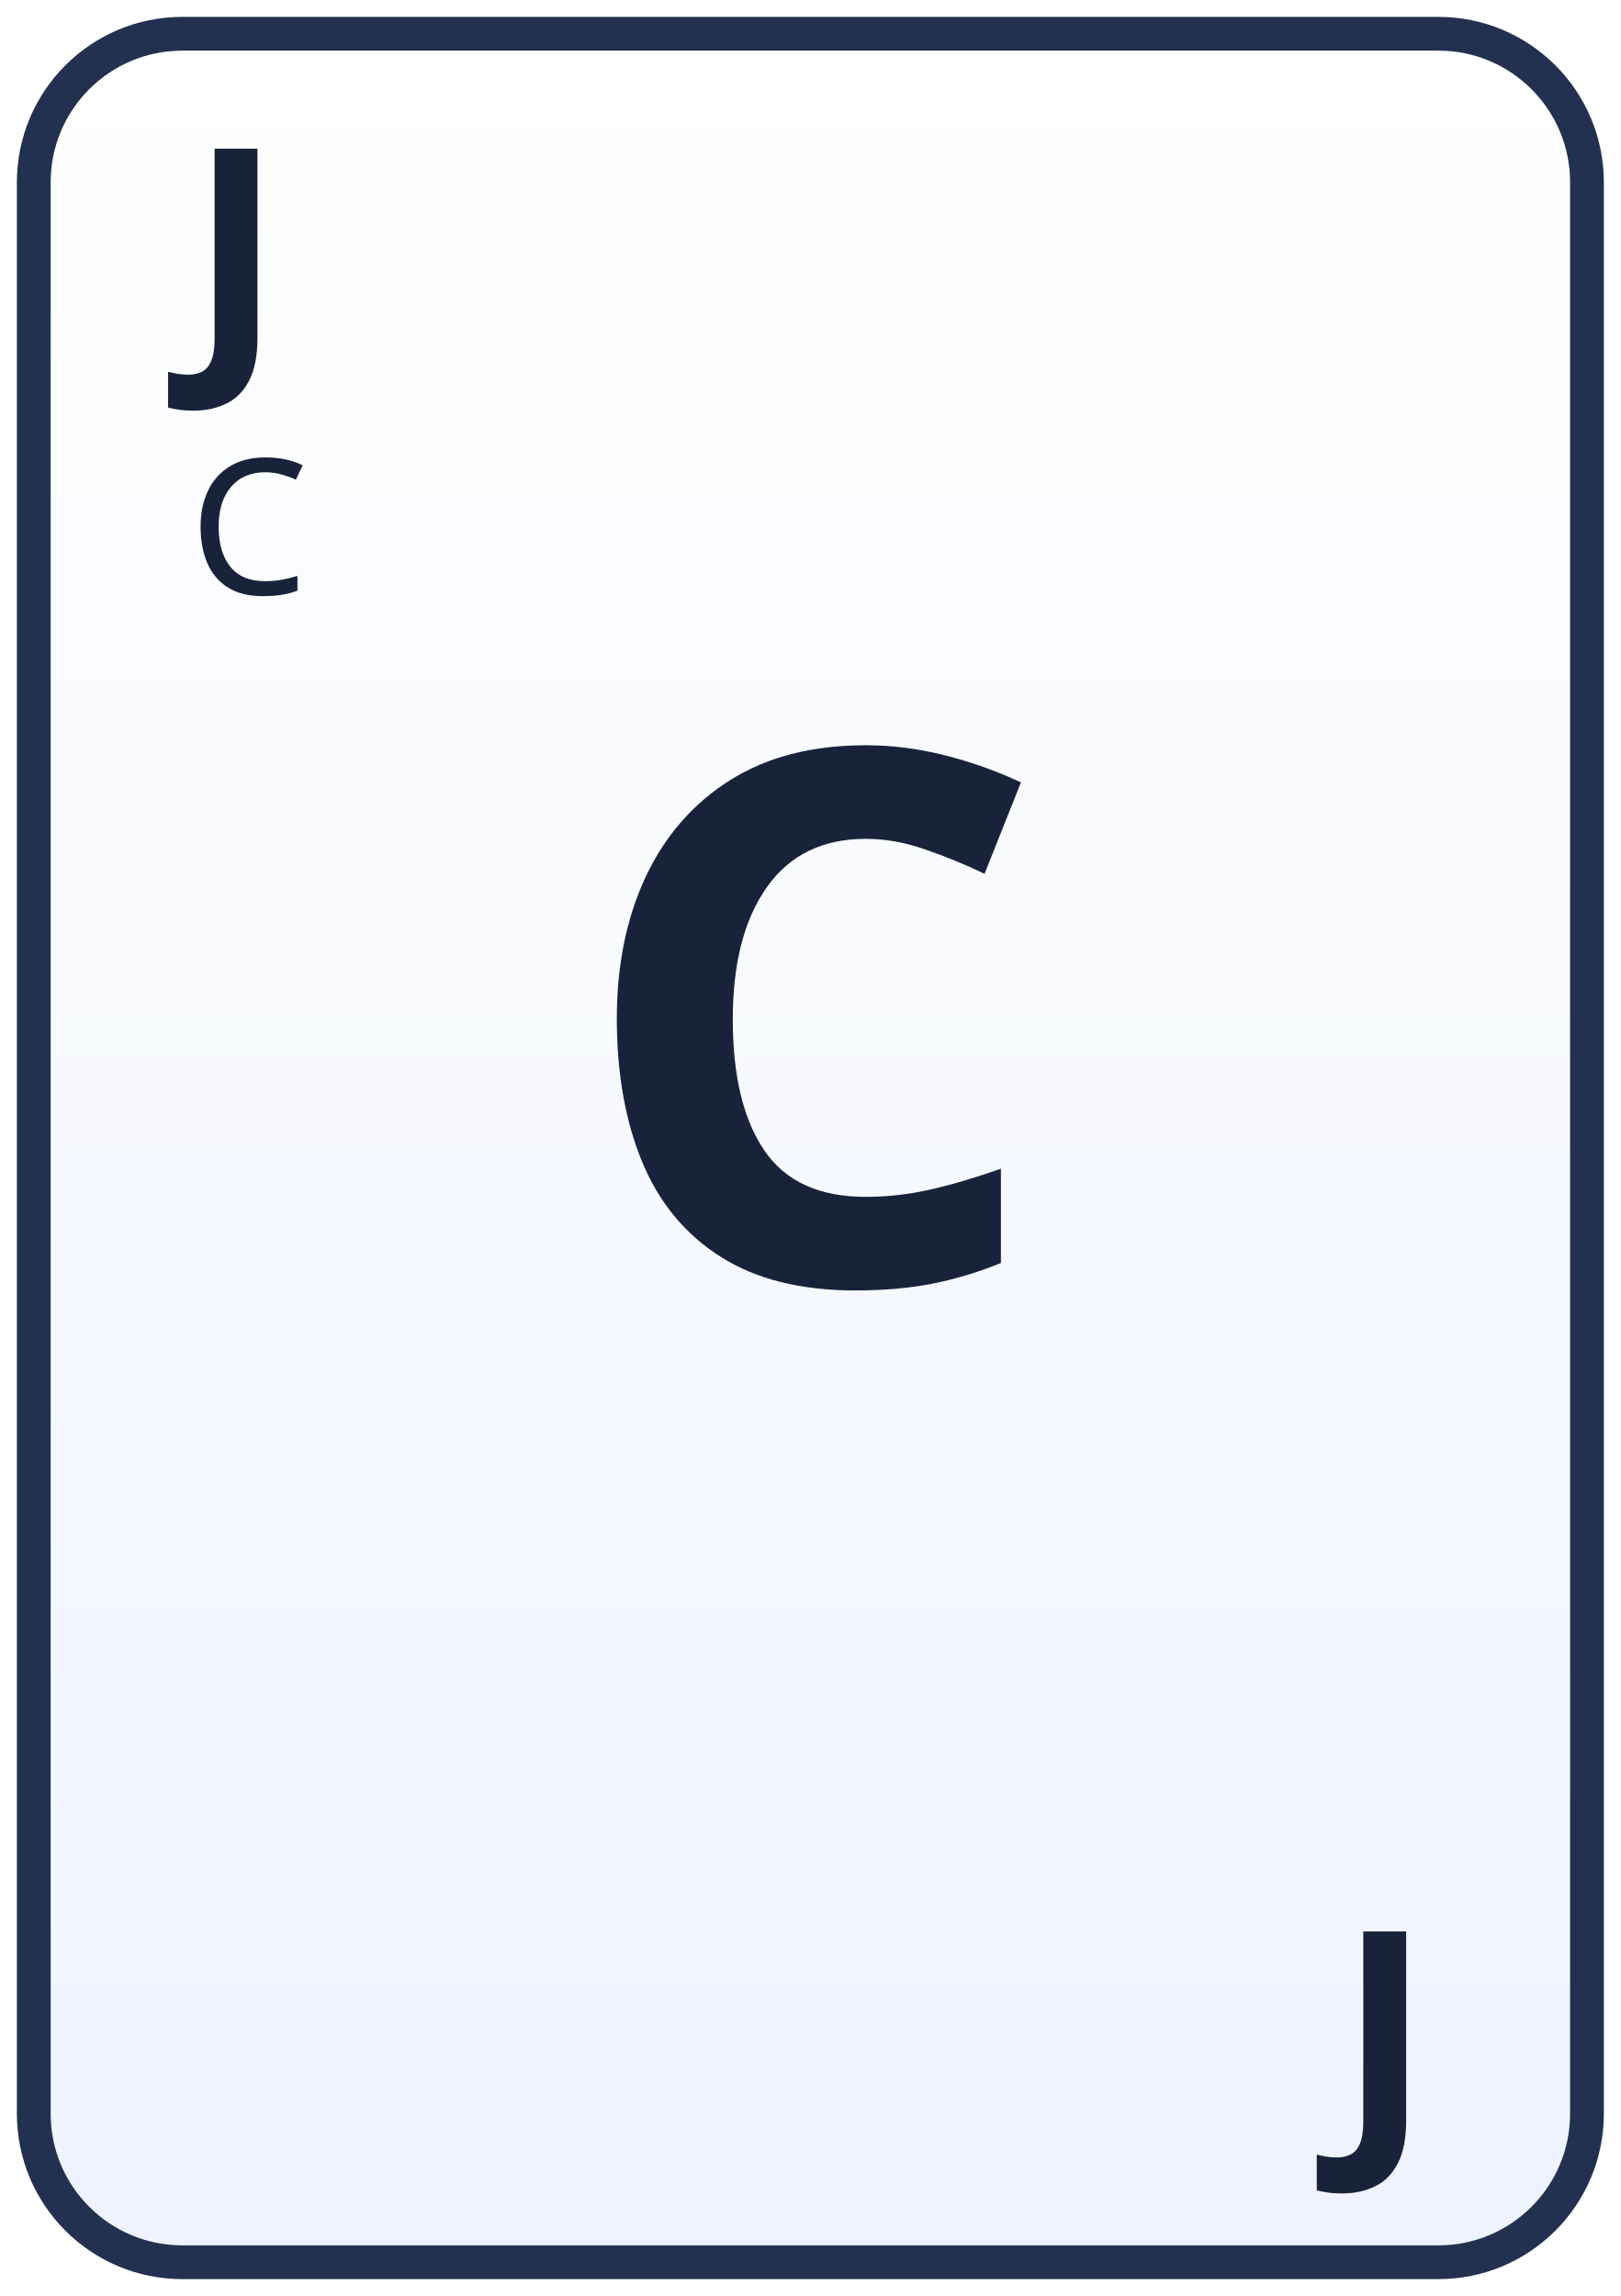
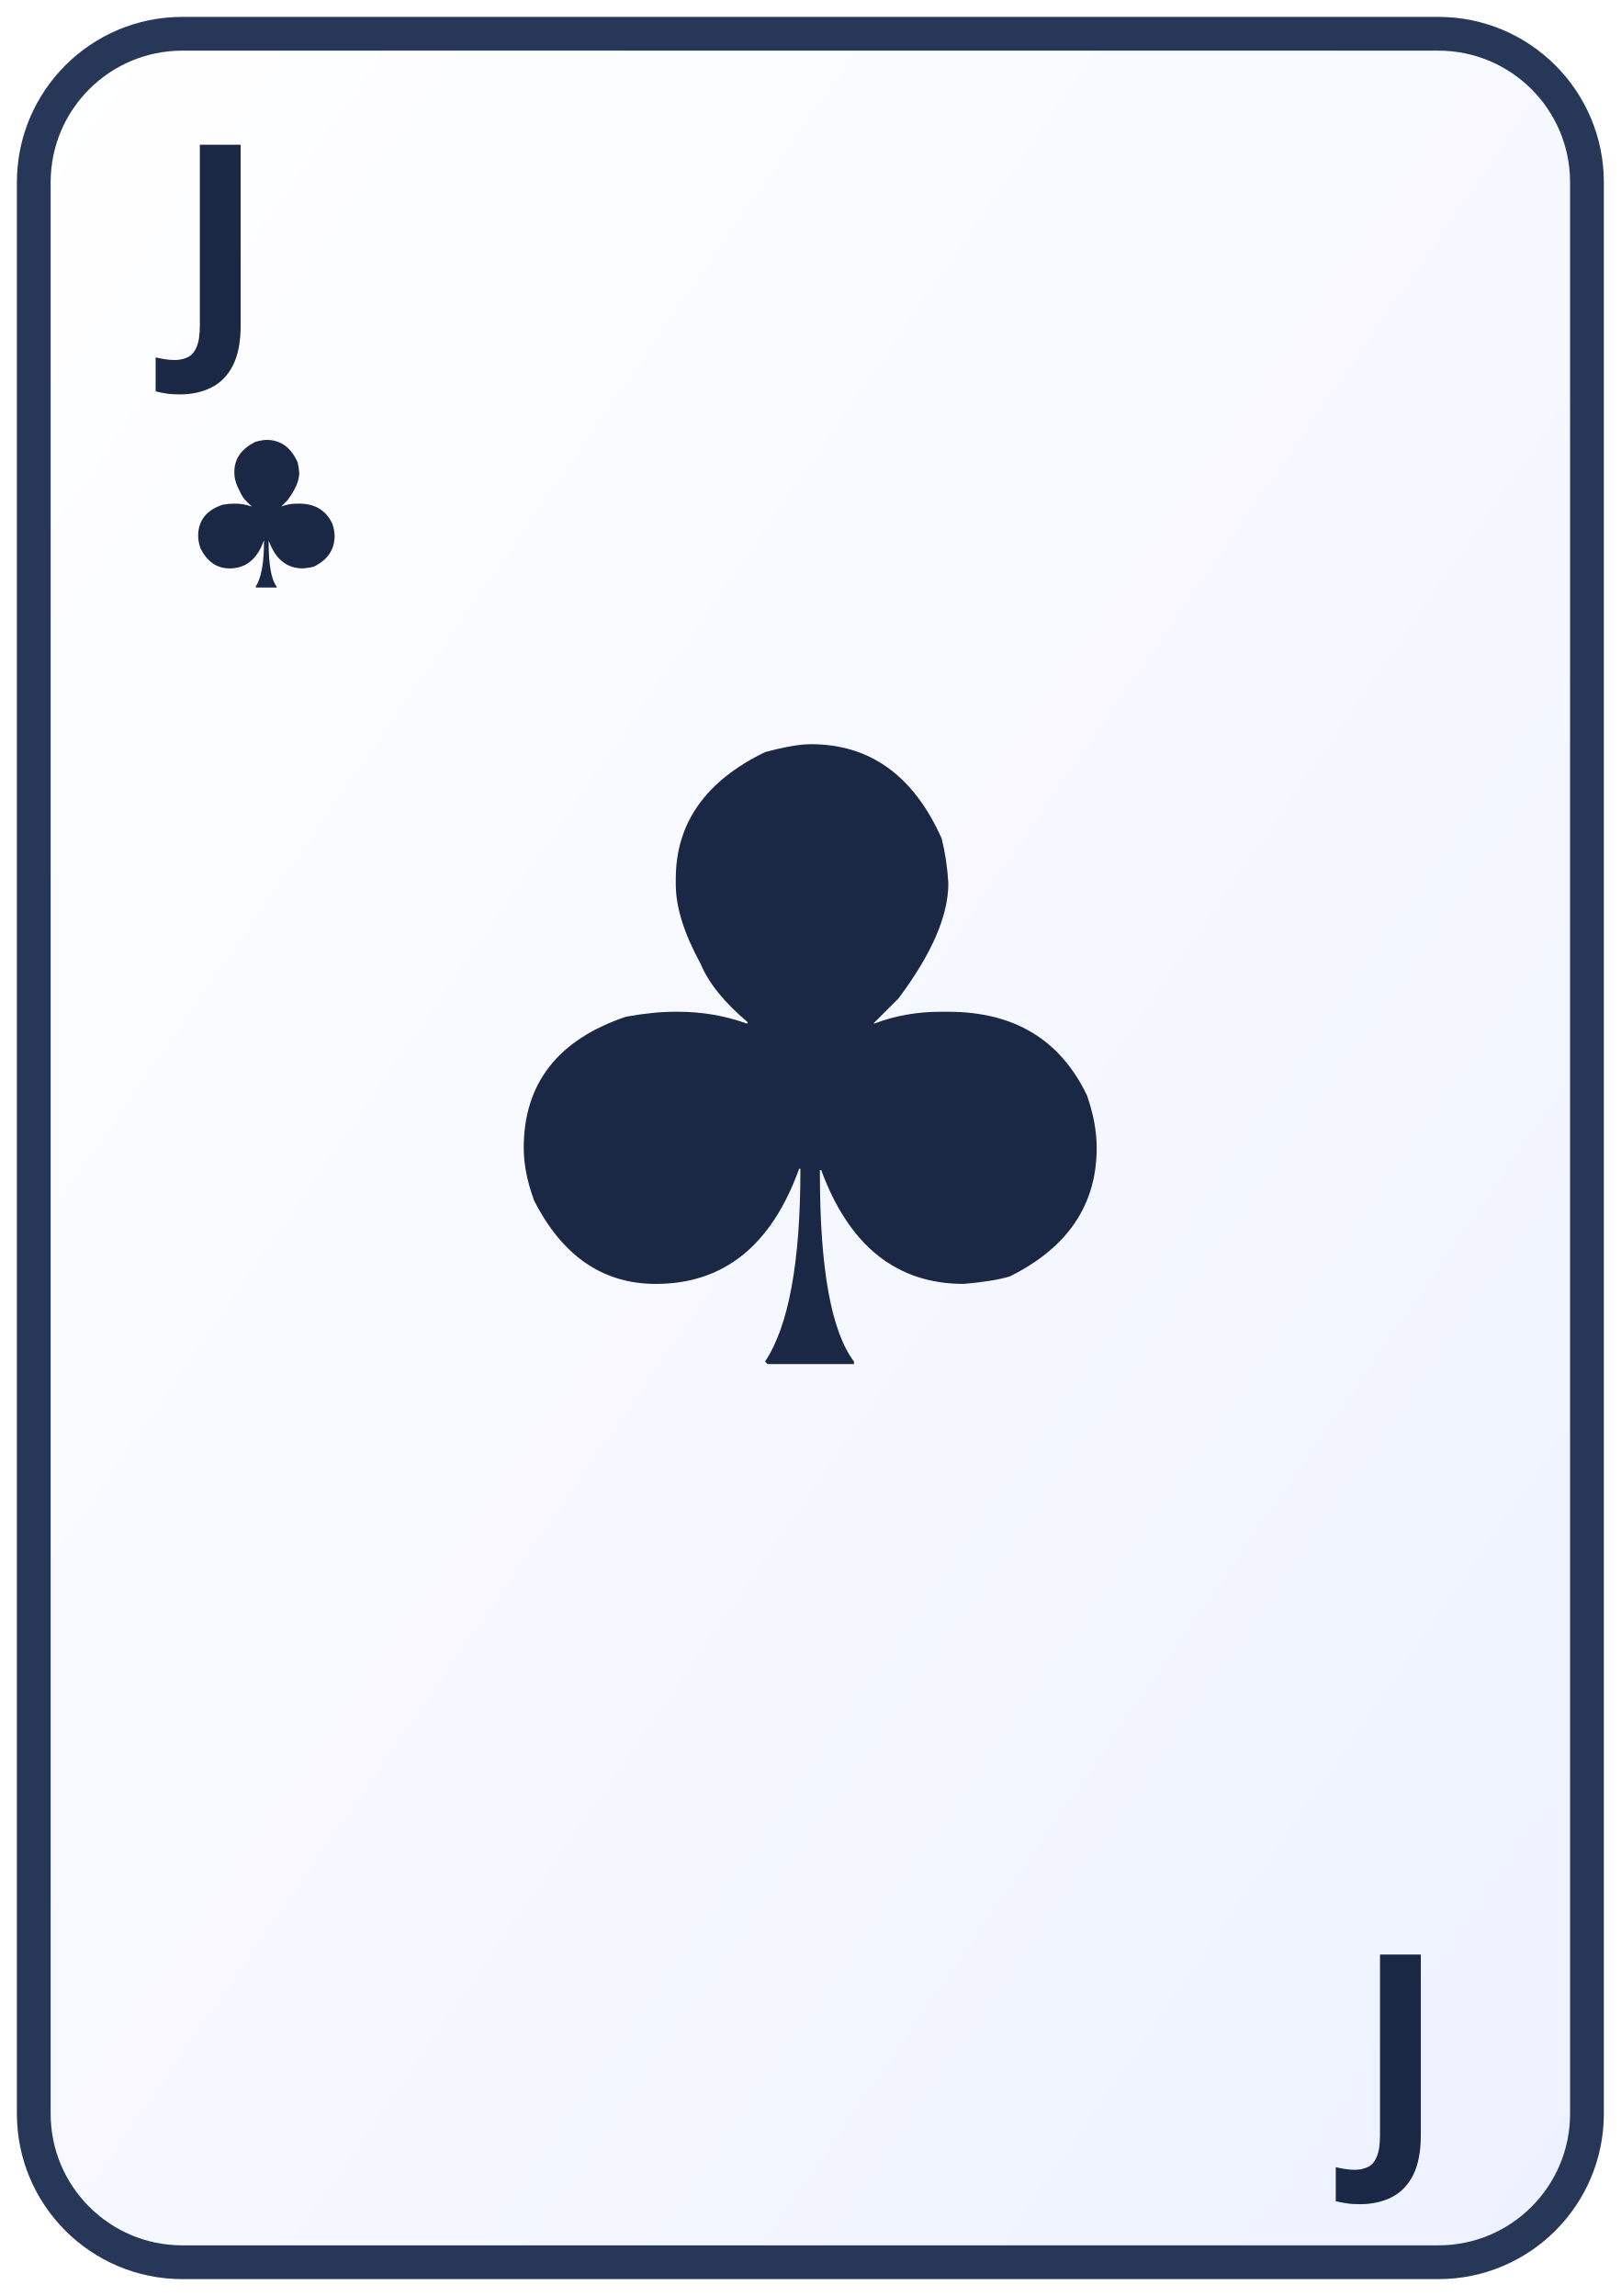
<svg xmlns="http://www.w3.org/2000/svg" viewBox="0 0 240 340" role="img" aria-label="JC">
  <defs>
-     <linearGradient id="cardFace" x1="0" y1="0" x2="0" y2="1">
+     <linearGradient id="face" x1="0" y1="0" x2="1" y2="1">
      <stop offset="0%" stop-color="#ffffff" />
-       <stop offset="100%" stop-color="#eef3ff" />
+       <stop offset="100%" stop-color="#edf2ff" />
    </linearGradient>
  </defs>
-   <rect x="5" y="5" width="230" height="330" rx="22" fill="url(#cardFace)" stroke="#22314f" stroke-width="5" />
-   <text x="28" y="52" font-size="42" font-family="Trebuchet MS, sans-serif" fill="#18233b" font-weight="700">J</text>
-   <text x="28" y="88" font-size="28" font-family="Trebuchet MS, sans-serif" fill="#18233b">C</text>
-   <text x="120" y="190" text-anchor="middle" font-size="110" font-family="Trebuchet MS, sans-serif" fill="#18233b" font-weight="700">C</text>
-   <text x="212" y="316" text-anchor="end" font-size="42" font-family="Trebuchet MS, sans-serif" fill="#18233b" font-weight="700">J</text>
+   <rect x="5" y="5" width="230" height="330" rx="22" fill="url(#face)" stroke="#273758" stroke-width="5" />
+   <text x="26" y="50" font-size="40" font-family="Trebuchet MS, sans-serif" fill="#1b2845" font-weight="700">J</text>
+   <text x="26" y="87" font-size="30" font-family="Trebuchet MS, sans-serif" fill="#1b2845" font-weight="700">♣</text>
+   <text x="120" y="202" text-anchor="middle" font-size="126" font-family="Trebuchet MS, sans-serif" fill="#1b2845" font-weight="700">♣</text>
+   <text x="214" y="318" text-anchor="end" font-size="40" font-family="Trebuchet MS, sans-serif" fill="#1b2845" font-weight="700">J</text>
</svg>
